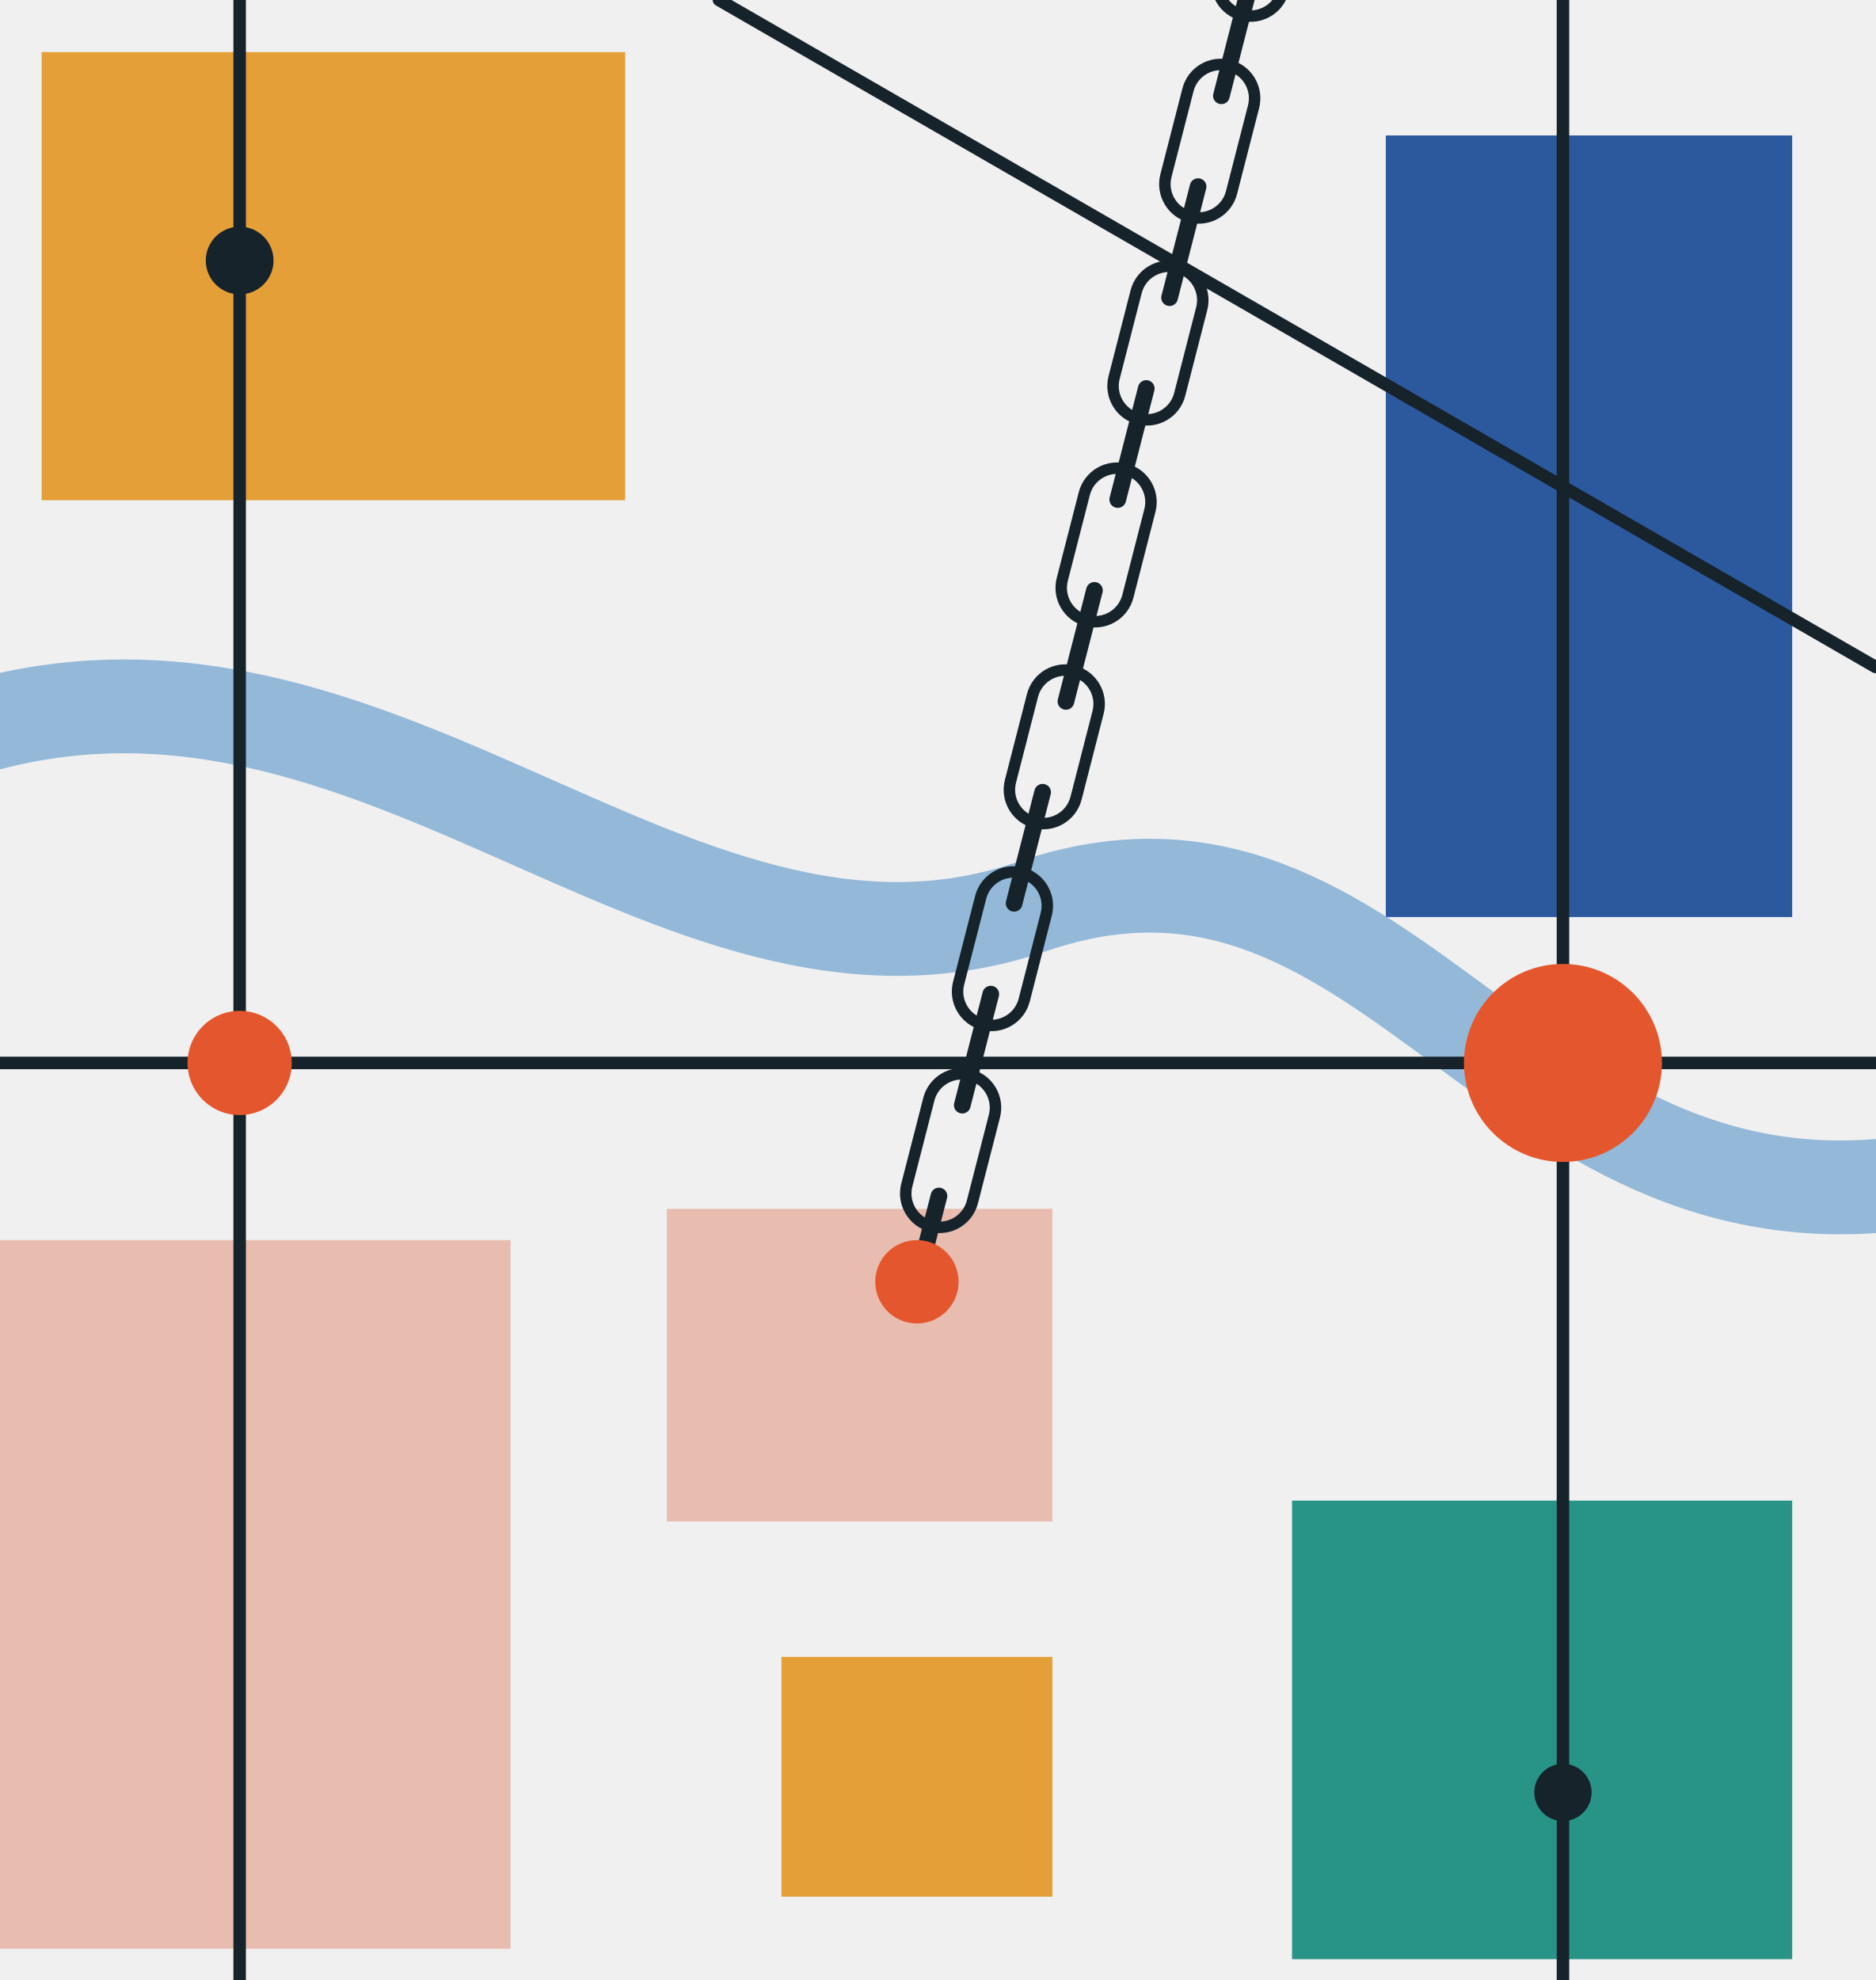
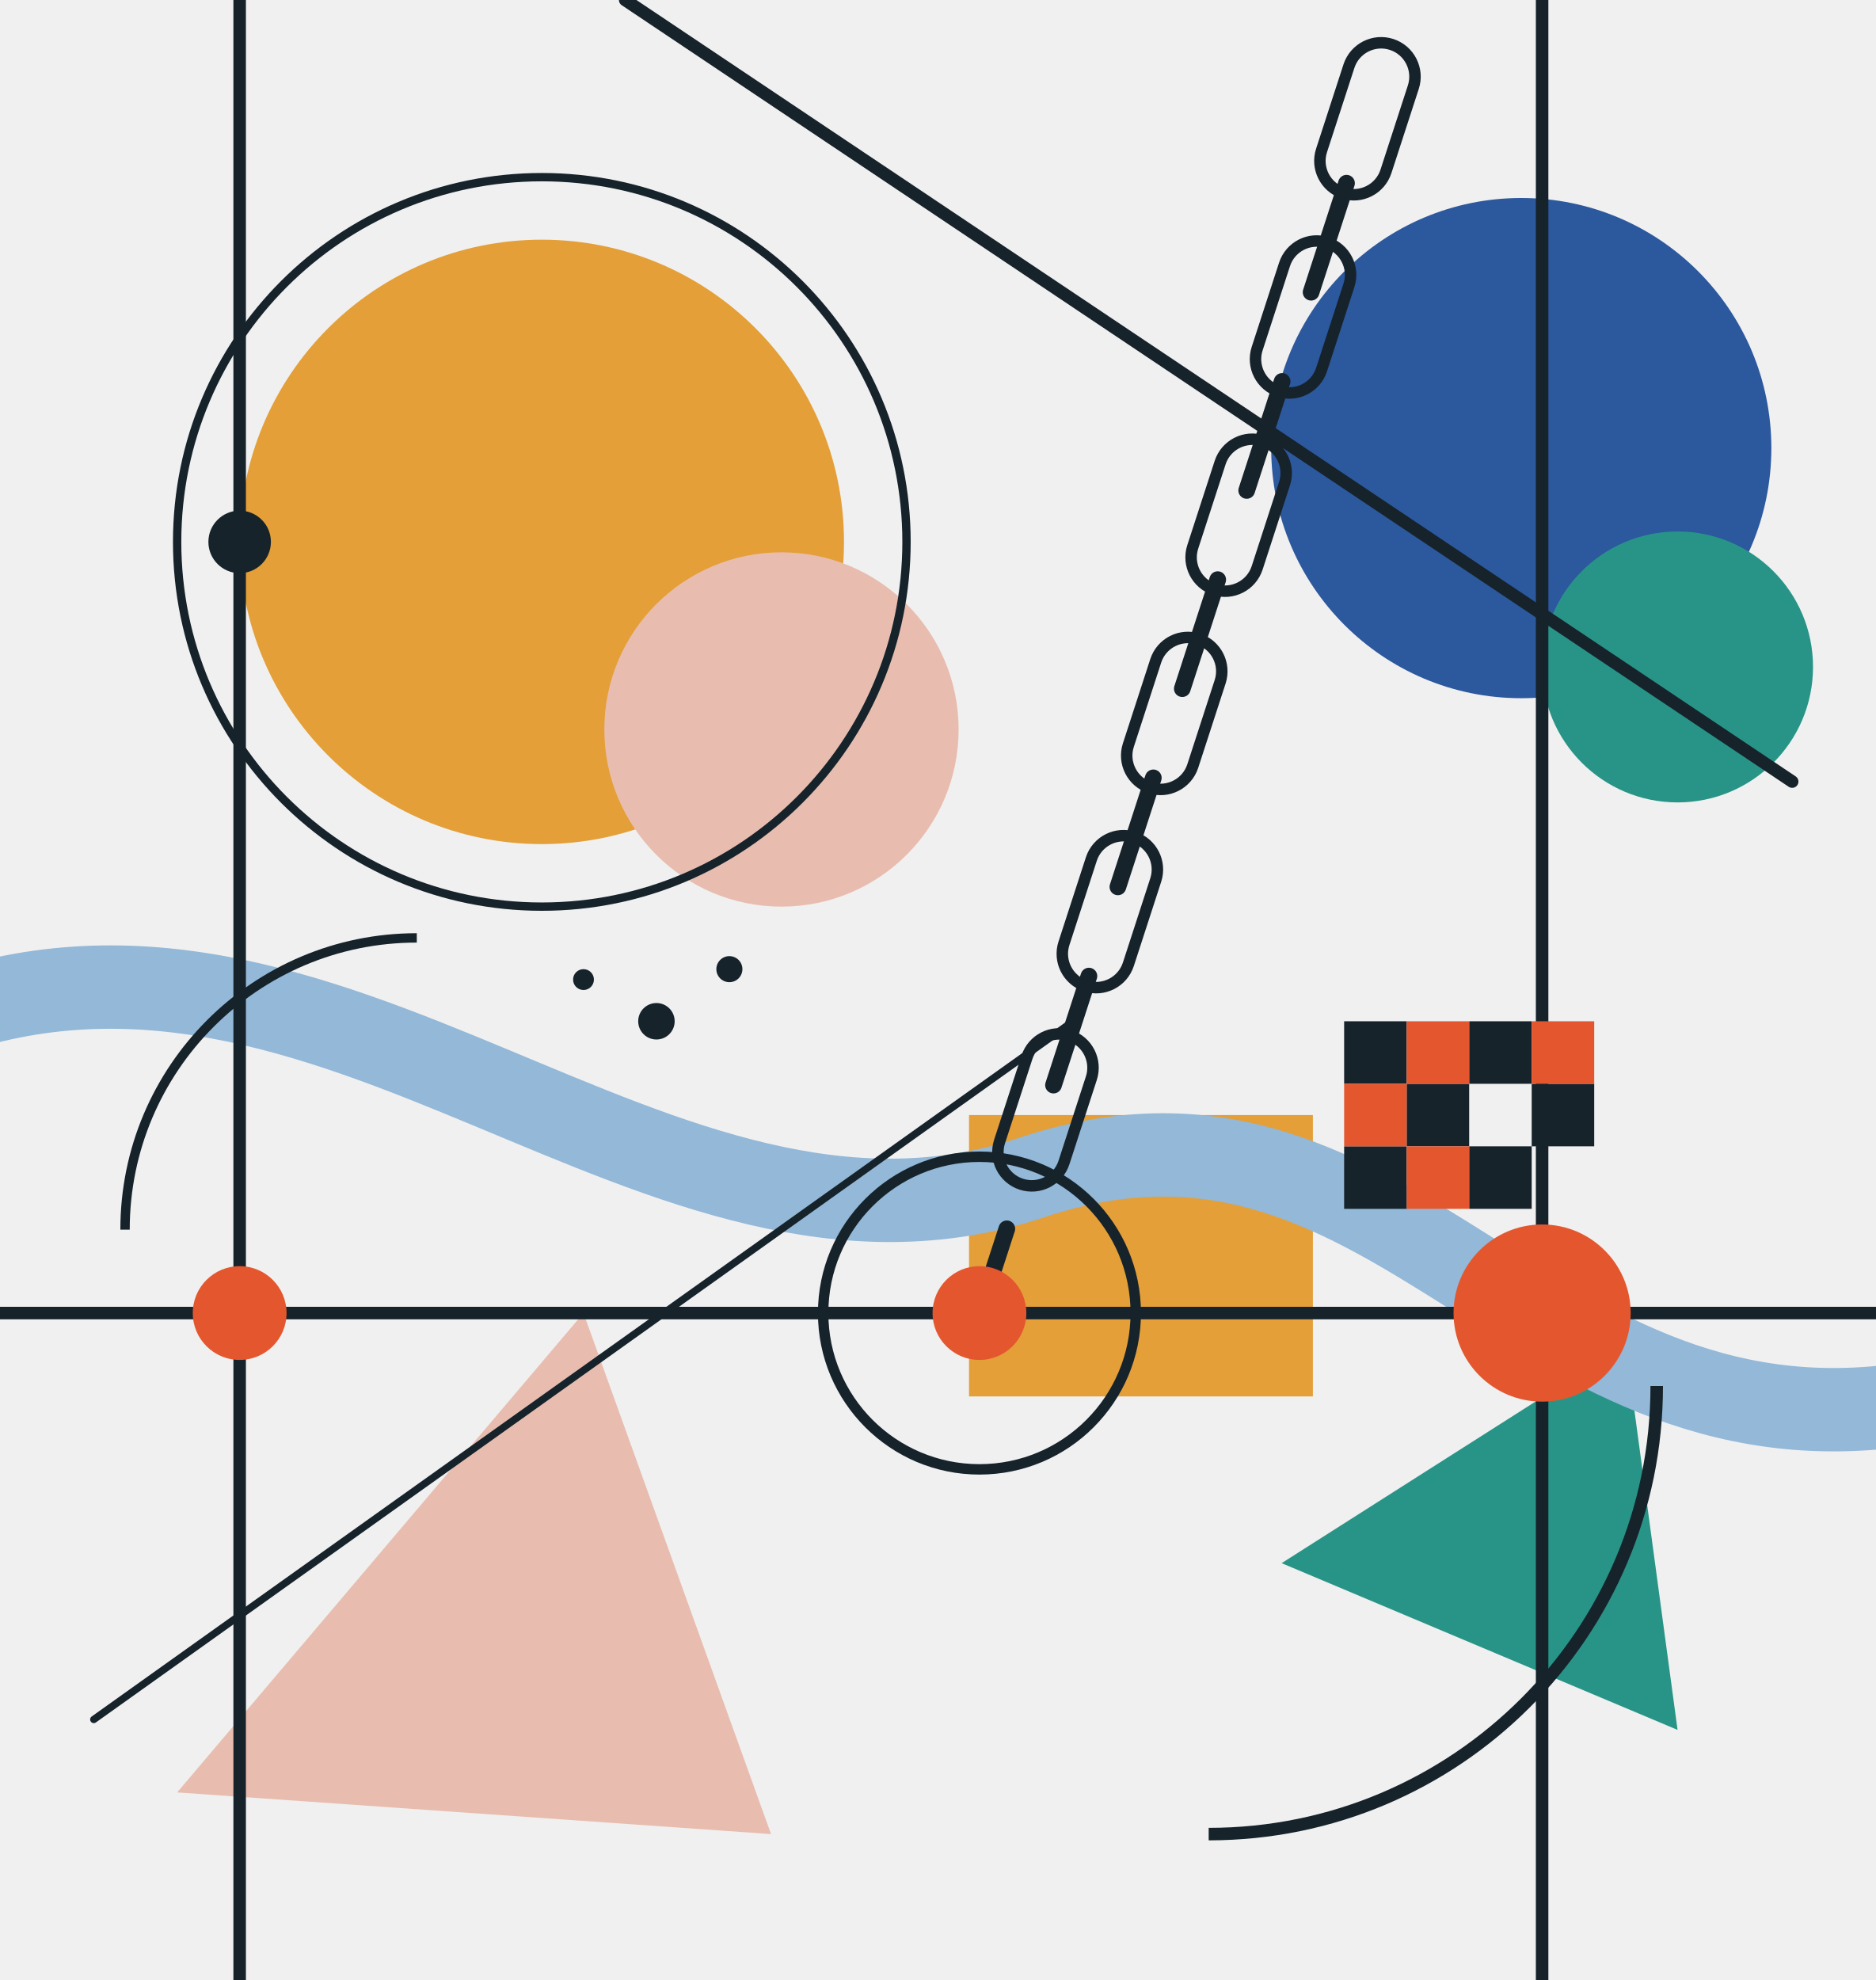
<svg xmlns="http://www.w3.org/2000/svg" viewBox="0 0 360 380" width="360" height="380">
  <g style="mix-blend-mode:multiply">
-     <rect x="8" y="10" width="112" height="86" fill="#F2A93B" />
-     <rect x="266" y="26" width="78" height="150" fill="#2F5DA8" />
-     <rect x="0" y="238" width="98" height="136" fill="#F6C9BA" />
-     <rect x="248" y="288" width="96" height="88" fill="#2A9D8F" />
-     <rect x="128" y="232" width="74" height="60" fill="#F6C9BA" />
-     <rect x="150" y="318" width="52" height="46" fill="#F2A93B" />
-     <path d="M-12,142 C70,112 128,198 198,174 C268,150 290,242 372,226" fill="none" stroke="#9CC3E6" stroke-width="18" stroke-linecap="round" />
+     <circle cx="104" cy="104" r="58" fill="#F2A93B" />
+     <circle cx="150" cy="140" r="34" fill="#F6C9BA" />
+     <circle cx="292" cy="86" r="48" fill="#2F5DA8" />
+     <circle cx="322" cy="128" r="26" fill="#2A9D8F" />
+     <polygon points="34,344 112,252 148,352" fill="#F6C9BA" />
+     <polygon points="246,300 312,258 322,332" fill="#2A9D8F" />
+     <rect x="186" y="214" width="66" height="54" fill="#F2A93B" />
+     <path d="M-14,196 C64,166 126,250 198,226 C270,202 294,286 374,268" fill="none" stroke="#9CC3E6" stroke-width="16" stroke-linecap="round" />
+   </g>
+   <g fill="none" stroke="#16232B">
+     <circle cx="104" cy="104" r="70" stroke-width="1.6" />
+     <circle cx="188" cy="252" r="30" stroke-width="2" />
+     <path d="M232,352 A86,86 0 0 0 318,266" stroke-width="2.4" />
+     <path d="M24,236 A56,56 0 0 1 80,180" stroke-width="1.8" />
  </g>
  <g stroke="#16232B" stroke-width="2.4" fill="none" stroke-linecap="round">
-     <line x1="0" y1="204" x2="360" y2="204" />
+     <line x1="0" y1="252" x2="360" y2="252" />
    <line x1="46" y1="0" x2="46" y2="380" />
-     <line x1="300" y1="0" x2="300" y2="380" />
-     <line x1="138" y1="0" x2="360" y2="128" />
+     <line x1="296" y1="0" x2="296" y2="380" />
+     <line x1="120" y1="0" x2="344" y2="150" />
+     <line x1="18" y1="330" x2="206" y2="196" stroke-width="1.4" />
  </g>
-   <g transform="translate(176,246) rotate(-75.6)" stroke="#16232B" stroke-width="2.2" stroke-linecap="round">
-     <rect x="11" y="-6.5" width="30" height="13" rx="6.5" fill="#FFFFFF" fill-opacity="0" />
-     <rect x="51" y="-6.5" width="30" height="13" rx="6.5" fill="#FFFFFF" fill-opacity="0" />
-     <rect x="91" y="-6.5" width="30" height="13" rx="6.5" fill="#FFFFFF" fill-opacity="0" />
-     <rect x="131" y="-6.5" width="30" height="13" rx="6.5" fill="#FFFFFF" fill-opacity="0" />
-     <rect x="171" y="-6.5" width="30" height="13" rx="6.5" fill="#FFFFFF" fill-opacity="0" />
-     <rect x="211" y="-6.5" width="30" height="13" rx="6.5" fill="#FFFFFF" fill-opacity="0" />
-     <rect x="251" y="-6.5" width="30" height="13" rx="6.5" fill="#FFFFFF" fill-opacity="0" />
+   <g fill="#16232B">
+     <rect x="258" y="196" width="12" height="12" />
+     <rect x="282" y="196" width="12" height="12" />
+     <rect x="270" y="208" width="12" height="12" />
+     <rect x="294" y="208" width="12" height="12" />
+     <rect x="258" y="220" width="12" height="12" />
+     <rect x="282" y="220" width="12" height="12" />
+   </g>
+   <g fill="#E4572E">
+     <rect x="270" y="196" width="12" height="12" />
+     <rect x="258" y="208" width="12" height="12" />
+     <rect x="294" y="196" width="12" height="12" />
+     <rect x="270" y="220" width="12" height="12" />
+   </g>
+   <g transform="translate(188,252) rotate(-72)" stroke="#16232B" stroke-width="2.2" stroke-linecap="round" fill="none">
+     <rect x="26" y="-6.5" width="30" height="13" rx="6.5" />
+     <rect x="66" y="-6.5" width="30" height="13" rx="6.5" />
+     <rect x="106" y="-6.5" width="30" height="13" rx="6.5" />
+     <rect x="146" y="-6.5" width="30" height="13" rx="6.5" />
+     <rect x="186" y="-6.5" width="30" height="13" rx="6.5" />
+     <rect x="226" y="-6.5" width="30" height="13" rx="6.5" />
    <line x1="0" y1="0" x2="17" y2="0" stroke-width="3.2" />
-     <line x1="35" y1="0" x2="57" y2="0" stroke-width="3.2" />
-     <line x1="75" y1="0" x2="97" y2="0" stroke-width="3.2" />
-     <line x1="115" y1="0" x2="137" y2="0" stroke-width="3.2" />
-     <line x1="155" y1="0" x2="177" y2="0" stroke-width="3.2" />
-     <line x1="195" y1="0" x2="217" y2="0" stroke-width="3.2" />
-     <line x1="235" y1="0" x2="257" y2="0" stroke-width="3.2" />
+     <line x1="46" y1="0" x2="68" y2="0" stroke-width="3.2" />
+     <line x1="86" y1="0" x2="108" y2="0" stroke-width="3.2" />
+     <line x1="126" y1="0" x2="148" y2="0" stroke-width="3.2" />
+     <line x1="166" y1="0" x2="188" y2="0" stroke-width="3.2" />
+     <line x1="206" y1="0" x2="228" y2="0" stroke-width="3.2" />
  </g>
-   <circle cx="176" cy="246" r="8" fill="#E4572E" />
-   <circle cx="300" cy="204" r="19" fill="#E4572E" />
-   <circle cx="46" cy="204" r="10" fill="#E4572E" />
-   <circle cx="46" cy="50" r="6.5" fill="#16232B" />
-   <circle cx="300" cy="344" r="5.5" fill="#16232B" />
+   <circle cx="188" cy="252" r="9" fill="#E4572E" />
+   <circle cx="296" cy="252" r="17" fill="#E4572E" />
+   <circle cx="46" cy="252" r="9" fill="#E4572E" />
+   <circle cx="46" cy="104" r="6" fill="#16232B" />
+   <g fill="#16232B">
+     <circle cx="126" cy="196" r="3.5" />
+     <circle cx="140" cy="186" r="2.5" />
+     <circle cx="112" cy="188" r="2" />
+   </g>
</svg>
